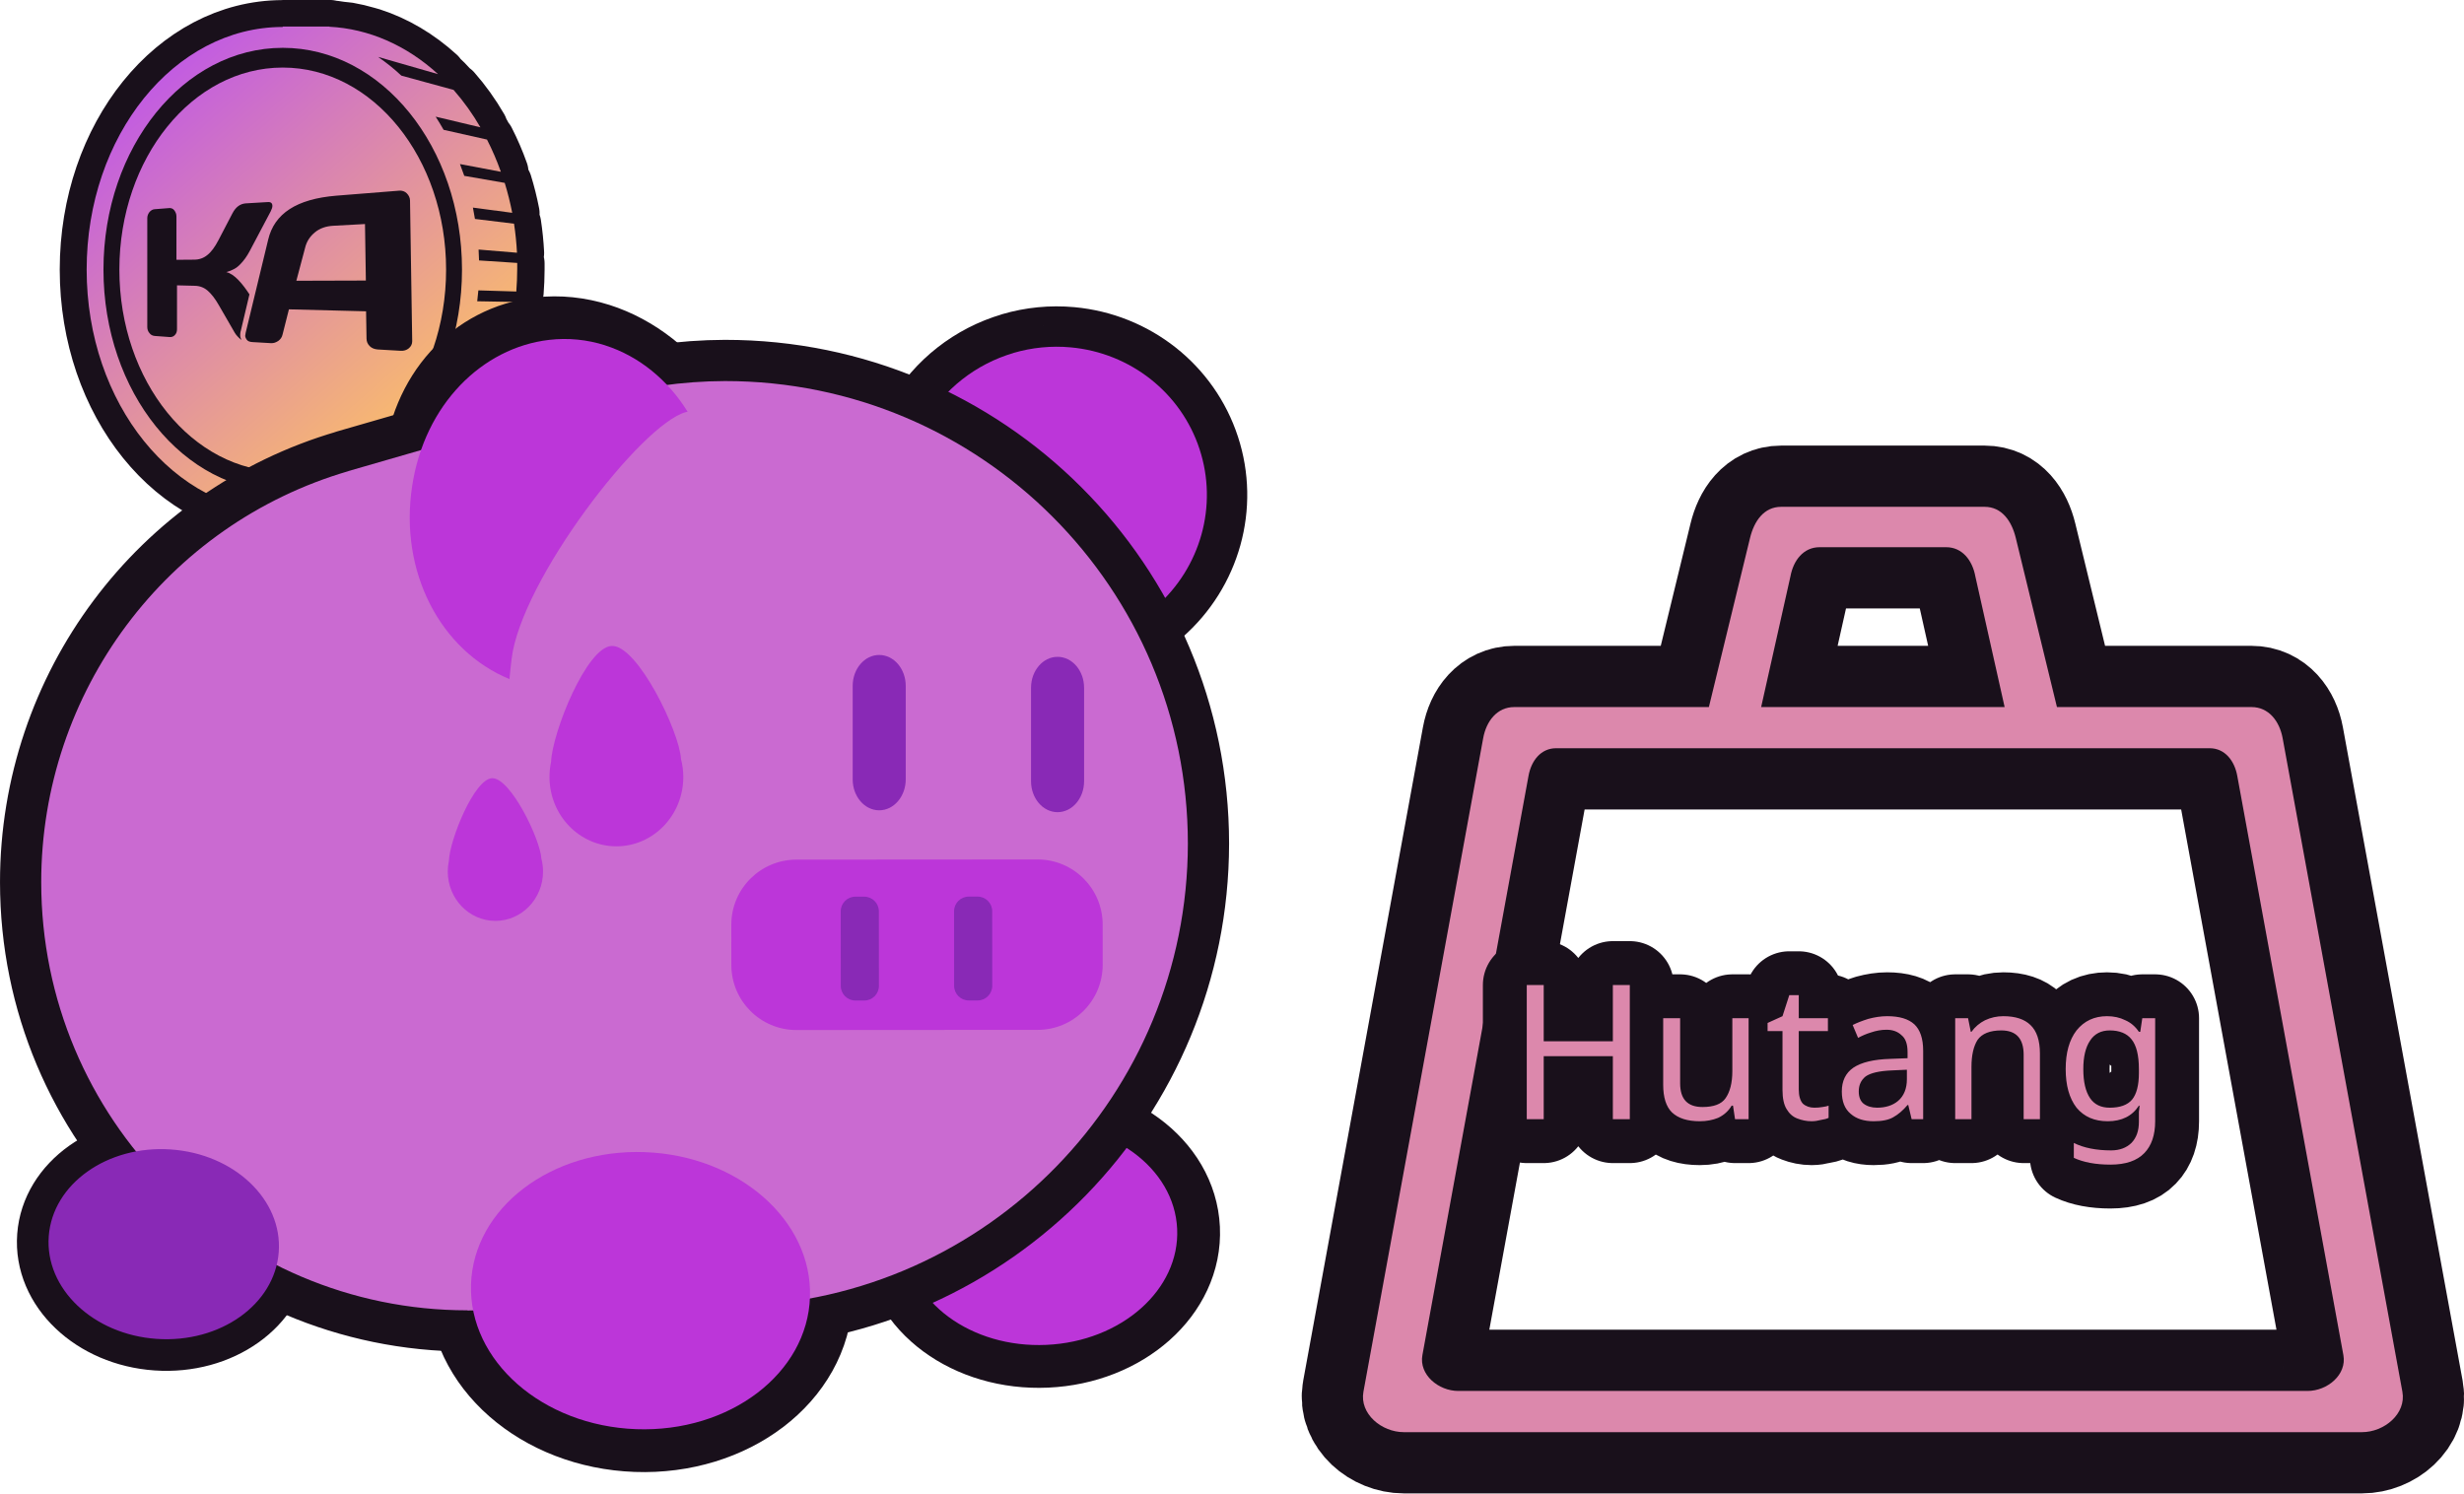
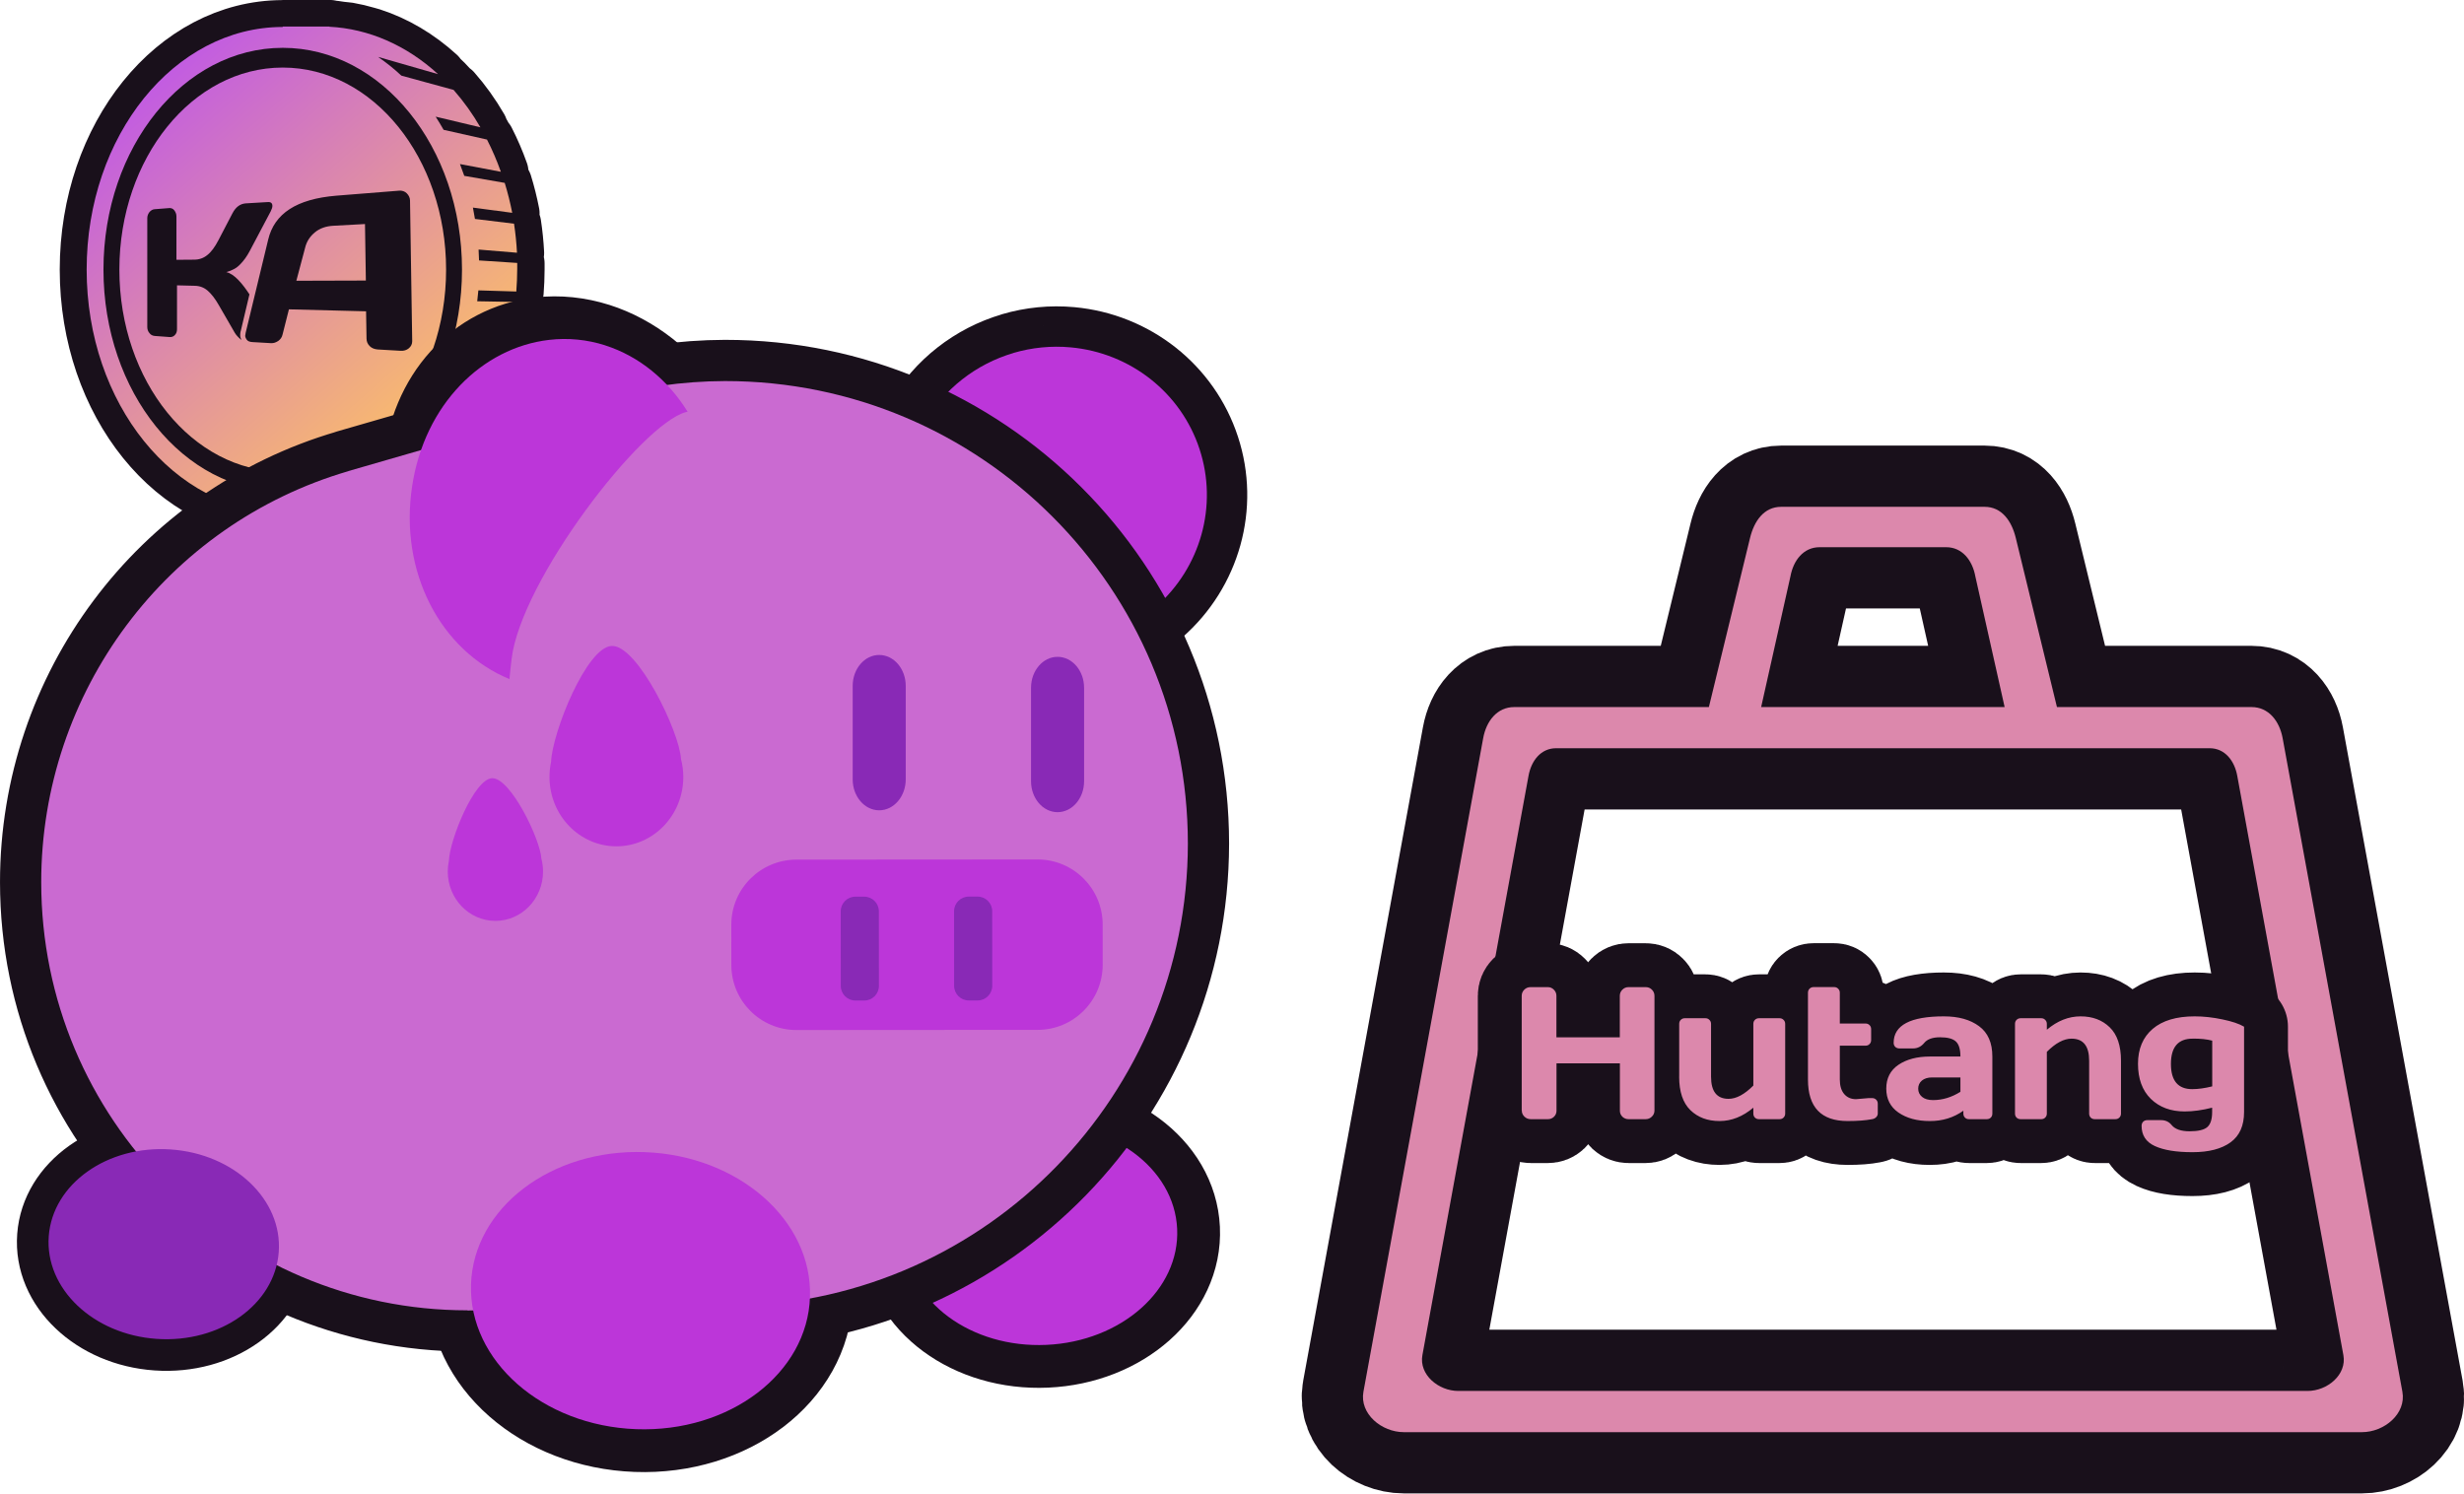
<svg xmlns="http://www.w3.org/2000/svg" xmlns:xlink="http://www.w3.org/1999/xlink" width="56.794mm" height="34.427mm" viewBox="0 0 56.794 34.427" version="1.1" id="svg1" xml:space="preserve">
  <defs id="defs1">
    <linearGradient id="linearGradient12">
      <stop style="stop-color:#b444ff;stop-opacity:1;" offset="0" id="stop12" />
      <stop style="stop-color:#ffc561;stop-opacity:1;" offset="1" id="stop13" />
    </linearGradient>
    <linearGradient xlink:href="#linearGradient12" id="linearGradient222" gradientUnits="userSpaceOnUse" x1="99.542" y1="34.102" x2="101.226" y2="36.008" />
  </defs>
  <style type="text/css" id="style1">


	.st0{fill-rule:evenodd;clip-rule:evenodd;}


</style>
  <g id="g222" transform="translate(-7.414276,-234.5787)">
    <g id="g539-1-3-0-5" transform="matrix(5.23701,0,0,5.227658,-512.5088,56.83272)" style="display:inline;fill:#00ff00;stroke-width:0.876">
      <path id="ellipse11-5-1-0-4" style="display:inline;fill:#19101b;fill-opacity:1;fill-rule:evenodd;stroke:#19101b;stroke-width:0.237;stroke-linejoin:round;stroke-dasharray:none;stroke-dashoffset:0;stroke-opacity:1;paint-order:stroke fill markers" d="m 100.522,34.12 a 0.863,1.07 0 0 0 -0.862,1.07 0.863,1.07 0 0 0 0.862,1.07 v 4.51e-4 h 0.205 v -0.001 a 0.863,1.07 0 0 0 0.088,-0.012 0.863,1.07 0 0 0 0.023,-0.003 0.863,1.07 0 0 0 0.312,-0.148 l -0.002,3.38e-4 a 0.863,1.07 0 0 0 0.074,-0.064 l 0.002,-3.39e-4 a 0.863,1.07 0 0 0 0.13,-0.157 l -0.002,2.25e-4 a 0.863,1.07 0 0 0 0.033,-0.052 l 0.002,-2.26e-4 a 0.863,1.07 0 0 0 0.069,-0.138 l -10e-4,1.12e-4 a 0.863,1.07 0 0 0 0.019,-0.049 l 0.002,-1.13e-4 a 0.863,1.07 0 0 0 0.04,-0.13 h -0.001 a 0.863,1.07 0 0 0 0.011,-0.046 h 0.002 a 0.863,1.07 0 0 0 0.02,-0.127 h -0.001 a 0.863,1.07 0 0 0 0.004,-0.045 h 0.002 a 0.863,1.07 0 0 0 0.004,-0.099 0.863,1.07 0 0 0 0,-0.027 l -0.002,-1.13e-4 a 0.863,1.07 0 0 0 -0.002,-0.046 l 0.002,2.25e-4 a 0.863,1.07 0 0 0 -0.013,-0.128 l -0.002,-3.38e-4 a 0.863,1.07 0 0 0 -0.008,-0.047 l 0.003,3.39e-4 a 0.863,1.07 0 0 0 -0.033,-0.132 l -0.003,-4.51e-4 a 0.863,1.07 0 0 0 0,-1.13e-4 0.863,1.07 0 0 0 -0.016,-0.05 l 0.003,4.51e-4 a 0.863,1.07 0 0 0 -0.061,-0.142 l -0.003,-5.64e-4 v -1.12e-4 a 0.863,1.07 0 0 0 -0.03,-0.054 l 0.003,6.77e-4 a 0.863,1.07 0 0 0 -0.118,-0.165 l -0.004,-10e-4 a 0.863,1.07 0 0 0 -0.068,-0.069 l 0.004,10e-4 a 0.863,1.07 0 0 0 -0.294,-0.174 0.863,1.07 0 0 0 -0.021,-0.006 0.863,1.07 0 0 0 -0.081,-0.019 0.863,1.07 0 0 0 -0.036,-0.004 0.863,1.07 0 0 0 -0.046,-0.006 v -0.001 h -0.036 -0.168 z" />
      <path id="circle39-2-9-6-2" style="display:inline;fill:url(#linearGradient222);fill-rule:evenodd;stroke:none;stroke-width:0.343;stroke-dasharray:none;stroke-dashoffset:0;stroke-opacity:1;paint-order:stroke fill markers" d="m 100.522,34.12 a 0.863,1.07 0 0 0 -0.862,1.07 0.863,1.07 0 0 0 0.862,1.07 v 5.17e-4 h 0.205 v -0.002 a 0.863,1.07 0 0 0 0.423,-0.162 l -0.229,0.043 a 0.863,1.07 0 0 0 0.095,-0.071 l 0.208,-0.037 a 0.863,1.07 0 0 0 0.13,-0.157 l -0.186,0.026 a 0.863,1.07 0 0 0 0.037,-0.055 l 0.182,-0.023 a 0.863,1.07 0 0 0 0.069,-0.138 l -0.174,0.015 a 0.863,1.07 0 0 0 0.021,-0.051 l 0.173,-0.012 a 0.863,1.07 0 0 0 0.04,-0.13 l -0.169,0.006 a 0.863,1.07 0 0 0 0.011,-0.049 l 0.169,-0.004 a 0.863,1.07 0 0 0 0.02,-0.127 l -0.168,-0.003 a 0.863,1.07 0 0 0 0.005,-0.048 l 0.167,0.005 a 0.863,1.07 0 0 0 0.004,-0.099 0.863,1.07 0 0 0 0,-0.027 l -0.168,-0.011 a 0.863,1.07 0 0 0 -0.002,-0.048 l 0.169,0.014 a 0.863,1.07 0 0 0 -0.013,-0.128 l -0.172,-0.021 a 0.863,1.07 0 0 0 -0.009,-0.05 l 0.173,0.023 a 0.863,1.07 0 0 0 -0.033,-0.132 l -0.178,-0.031 a 0.863,1.07 0 0 0 -0.019,-0.052 l 0.18,0.034 a 0.863,1.07 0 0 0 -0.061,-0.142 l -0.191,-0.043 a 0.863,1.07 0 0 0 -0.035,-0.058 l 0.197,0.047 a 0.863,1.07 0 0 0 -0.118,-0.165 l -0.23,-0.063 a 0.863,1.07 0 0 0 -5.1e-4,-5.17e-4 0.863,1.07 0 0 0 -0.102,-0.082 l 0.264,0.076 a 0.863,1.07 0 0 0 -0.478,-0.209 v -0.001 h -0.036 -0.168 z" />
      <path id="path5-7-8-1-0" style="display:inline;fill:#19101b;fill-opacity:1;stroke-width:0.004" d="m 101.071,34.854 -0.288,0.023 c -0.182,0.015 -0.284,0.082 -0.312,0.202 l -0.103,0.427 c -8e-4,0.004 -8.2e-4,0.008 -0.002,0.013 8e-5,0.005 0.002,0.011 0.007,0.018 0.005,0.007 0.013,0.01 0.025,0.011 l 0.086,0.005 c 0.012,6.74e-4 0.022,-0.003 0.033,-0.01 0.011,-0.008 0.017,-0.017 0.02,-0.03 l 0.029,-0.115 0.353,0.009 0.002,0.125 c 2.2e-4,0.014 0.005,0.025 0.015,0.035 0.009,0.009 0.022,0.014 0.037,0.015 l 0.104,0.006 c 0.015,8.52e-4 0.027,-0.003 0.037,-0.011 0.011,-0.009 0.016,-0.02 0.016,-0.033 l -0.01,-0.645 c -2.1e-4,-0.013 -0.006,-0.024 -0.015,-0.033 -0.009,-0.009 -0.021,-0.013 -0.035,-0.012 z m -1.119,0.085 c -0.009,5.73e-4 -0.017,0.005 -0.024,0.013 -0.006,0.008 -0.01,0.017 -0.01,0.028 v 0.499 c 0,0.01 0.003,0.02 0.01,0.028 0.006,0.008 0.014,0.012 0.024,0.013 l 0.068,0.005 c 0.009,7.03e-4 0.018,-0.002 0.024,-0.009 0.007,-0.007 0.01,-0.016 0.01,-0.027 v -0.201 l 0.081,0.002 c 0.023,4.45e-4 0.043,0.008 0.06,0.023 0.017,0.015 0.034,0.037 0.051,0.067 l 0.072,0.125 c 0.007,0.012 0.017,0.022 0.029,0.032 8.1e-4,6.5e-4 0.002,0.001 0.002,0.002 -0.003,-0.007 -0.006,-0.014 -0.006,-0.022 v -4.42e-4 -8.55e-4 c 2.6e-4,-0.006 5.8e-4,-0.012 0.002,-0.017 l 4.2e-4,2.6e-5 v -4.41e-4 l 0.04,-0.169 c -0.015,-0.023 -0.031,-0.045 -0.05,-0.065 -0.019,-0.02 -0.038,-0.033 -0.056,-0.037 0.026,-0.007 0.047,-0.018 0.063,-0.035 0.017,-0.017 0.032,-0.038 0.045,-0.063 l 0.095,-0.18 c 0.005,-0.01 0.008,-0.019 0.008,-0.025 0,-0.013 -0.007,-0.019 -0.021,-0.018 l -0.101,0.006 c -0.026,0.002 -0.046,0.017 -0.061,0.046 l -0.064,0.123 c -0.016,0.031 -0.033,0.054 -0.051,0.068 -0.017,0.014 -0.037,0.021 -0.06,0.021 l -0.081,6.14e-4 v -0.199 c 0,-0.011 -0.004,-0.02 -0.01,-0.028 -0.006,-0.008 -0.015,-0.011 -0.024,-0.01 z m 0.962,0.068 0.004,0.259 -0.318,9.36e-4 0.04,-0.151 c 0.007,-0.029 0.022,-0.052 0.045,-0.071 0.023,-0.019 0.051,-0.028 0.083,-0.03 z" transform="matrix(0.9620397,0,0,0.9620397,3.801749,1.310876)" />
      <path id="ellipse10-6-6-3-9" style="display:inline;fill:#19101b;fill-opacity:1;fill-rule:evenodd;stroke-width:0.622;stroke-dasharray:0.622, 0.622" d="m 100.523,34.212 a 0.789,0.978 0 0 0 -0.789,0.978 0.789,0.978 0 0 0 0.789,0.978 0.789,0.978 0 0 0 0.789,-0.978 0.789,0.978 0 0 0 -0.789,-0.978 z m 0,0.087 a 0.719,0.891 0 0 1 0.719,0.891 0.719,0.891 0 0 1 -0.719,0.891 0.719,0.891 0 0 1 -0.719,-0.891 0.719,0.891 0 0 1 0.719,-0.891 z" />
    </g>
    <path id="path27-8-8-73" style="display:inline;fill:none;fill-opacity:1;fill-rule:evenodd;stroke:#19101b;stroke-width:1.973;stroke-dasharray:none;stroke-opacity:1;paint-order:stroke fill markers" d="m 18.271,264.188 c -0.056,1.764 1.648,3.257 3.806,3.336 2.158,0.079 3.952,-1.287 4.007,-3.05 0.056,-1.764 -1.648,-3.257 -3.806,-3.336 -2.158,-0.079 -3.952,1.287 -4.007,3.05 z" />
    <path id="path75-9-7" style="display:inline;fill:none;fill-opacity:1;fill-rule:evenodd;stroke:#19101b;stroke-width:1.458;stroke-dasharray:none;stroke-opacity:1;paint-order:stroke fill markers" d="m 8.538,263.076 c -0.091,1.206 1.023,2.266 2.487,2.367 1.464,0.101 2.724,-0.794 2.814,-2 0.091,-1.206 -1.023,-2.266 -2.487,-2.367 -1.464,-0.101 -2.724,0.794 -2.814,2 z" />
    <path id="path77-3-2" style="display:inline;fill:none;fill-opacity:1;fill-rule:evenodd;stroke:#19101b;stroke-width:1.861;stroke-linecap:round;stroke-linejoin:round;stroke-dasharray:none;stroke-dashoffset:0;stroke-opacity:1;paint-order:stroke markers fill" d="m 99.144,143.747 c 0.433,-0.137 0.881,-0.184 1.318,-0.134 1.446,0.167 2.547,1.351 2.687,3.006 0.142,1.659 -0.726,3.284 -2.102,4.069 -0.006,-0.109 -0.015,-0.236 -0.026,-0.38 -0.127,-1.544 -2.786,-4.7 -3.919,-4.922 -0.015,-0.003 -0.029,-0.004 -0.043,-0.007 0.509,-0.777 1.249,-1.367 2.087,-1.633 z" transform="matrix(-1,0,0,1,120.3214,98.74707)" />
    <path id="path60-4-6" style="display:inline;fill:#bc36d9;fill-opacity:1;fill-rule:evenodd;stroke:#19101b;stroke-width:1.973;stroke-dasharray:none;stroke-opacity:1;paint-order:stroke fill markers" d="m 28.279,263.186 c 0.066,1.401 1.522,2.473 3.253,2.395 1.731,-0.078 3.081,-1.276 3.015,-2.677 -0.066,-1.401 -1.522,-2.473 -3.253,-2.395 -1.731,0.078 -3.081,1.276 -3.015,2.677 z" />
    <path id="path8-1-4-0" style="display:inline;fill:#bc36d9;fill-opacity:1;fill-rule:evenodd;stroke:#19101b;stroke-width:1.861;stroke-linecap:round;stroke-linejoin:round;stroke-dasharray:none;stroke-dashoffset:0;stroke-opacity:1;paint-order:stroke markers fill" d="m 30.773,242.715 a 3.433,3.486 77.323 0 1 1.319,-0.129 3.433,3.486 77.323 0 1 2.972,2.348 3.433,3.486 77.323 0 1 -1.012,3.639 c -0.027,-0.092 -0.061,-0.199 -0.1,-0.32 -0.425,-1.3 -3.789,-3.805 -5.169,-3.931 -0.019,-0.002 -0.037,-0.002 -0.055,-0.003 a 3.433,3.486 77.323 0 1 2.046,-1.603 z" />
    <path id="path30-6-1" style="display:inline;fill:#ca6ad1;fill-opacity:1;fill-rule:evenodd;stroke:#19101b;stroke-width:1.9;stroke-linecap:round;stroke-linejoin:round;stroke-dasharray:none;stroke-opacity:1;paint-order:stroke fill markers" d="m 24.13,243.363 c 5.89,-2.3e-4 10.664,4.774 10.664,10.664 -0.007,5.778 -4.61,10.511 -10.386,10.66 l -0.002,5.2e-4 -0.222,0.004 h -0.001 l -5.993,0.097 -5.2e-4,-0.004 h -10e-4 c -5.426,8e-5 -9.824,-4.418 -9.824,-9.869 -4e-5,-4.389 2.885,-8.251 7.081,-9.476 v -0.002 l 5.558,-1.606 h 5.2e-4 l 0.002,-5.2e-4 0.201,-0.051 -0.001,8e-4 c 0.951,-0.274 1.936,-0.415 2.925,-0.418 z" />
    <path id="path197-7" style="display:inline;fill:#bc36d9;fill-opacity:1;fill-rule:evenodd;stroke:none;stroke-width:1.473;stroke-linecap:round;stroke-linejoin:round;stroke-dasharray:none;stroke-opacity:1;paint-order:stroke fill markers" d="m 21.514,249.469 c -0.578,0.023 -1.369,1.987 -1.398,2.674 a 1.542,1.599 0 0 0 -0.036,0.346 1.542,1.599 0 0 0 1.542,1.599 1.542,1.599 0 0 0 1.542,-1.599 1.542,1.599 0 0 0 -0.053,-0.413 c -0.035,-0.632 -1.003,-2.631 -1.597,-2.607 z" />
    <g id="g25-18-0-6" style="display:inline;fill:#c44fd1;fill-opacity:1;stroke-width:0.874" transform="matrix(-4.74995,0.00320525,0.00320525,4.74995,474.059,67.42411)">
      <rect style="fill:#bc36d9;fill-opacity:1;fill-rule:evenodd;stroke-width:0.756;stroke-dasharray:0.756, 0.756" id="rect21-9-6-5" width="1.802" height="0.827" x="92.918" y="39.299" ry="0.316" />
      <rect style="fill:#8929b6;fill-opacity:1;fill-rule:evenodd;stroke-width:0.189;stroke-dasharray:0.189, 0.189" id="rect24-2-6-7" width="0.504" height="0.185" x="39.479" y="-93.639" ry="0.071" transform="rotate(90)" />
      <rect style="fill:#8929b6;fill-opacity:1;fill-rule:evenodd;stroke-width:0.189;stroke-dasharray:0.189, 0.189" id="rect25-7-1-5" width="0.504" height="0.185" x="39.479" y="-94.189" ry="0.071" transform="rotate(90)" />
    </g>
    <rect style="display:inline;fill:#8929b6;fill-opacity:1;fill-rule:evenodd;stroke-width:0.651;stroke-linecap:round;stroke-linejoin:round;paint-order:stroke fill markers" id="rect81-4" width="1.223" height="3.581" x="-32.402" y="249.72" ry="0.714" transform="scale(-1,1)" />
    <rect style="display:inline;fill:#8929b6;fill-opacity:1;fill-rule:evenodd;stroke-width:0.651;stroke-linecap:round;stroke-linejoin:round;paint-order:stroke fill markers" id="rect43-9-4-1" width="1.223" height="3.581" x="-28.291" y="249.677" ry="0.714" transform="scale(-1,1)" />
    <path id="ellipse21-6-2-3-2" style="display:inline;fill:#8929b6;fill-opacity:1;fill-rule:evenodd;stroke:none;stroke-width:1.458;stroke-dasharray:none;stroke-opacity:1;paint-order:stroke fill markers" d="m 8.538,263.076 c -0.091,1.206 1.023,2.266 2.487,2.367 1.464,0.101 2.724,-0.794 2.814,-2 0.091,-1.206 -1.023,-2.266 -2.487,-2.367 -1.464,-0.101 -2.724,0.794 -2.814,2 z" />
    <path id="path67-7-0" style="display:inline;fill:#bc36d9;fill-opacity:1;fill-rule:evenodd;stroke:none;stroke-width:1.973;stroke-dasharray:none;stroke-opacity:1;paint-order:stroke fill markers" d="m 18.271,264.188 c -0.056,1.764 1.648,3.257 3.806,3.336 2.158,0.079 3.952,-1.287 4.007,-3.05 0.056,-1.764 -1.648,-3.257 -3.806,-3.336 -2.158,-0.079 -3.952,1.287 -4.007,3.05 z" />
    <path id="path71-8-0" style="display:inline;fill:#bc36d9;fill-opacity:1;fill-rule:evenodd;stroke:none;stroke-width:1.861;stroke-linecap:round;stroke-linejoin:round;stroke-dasharray:none;stroke-dashoffset:0;stroke-opacity:1;paint-order:stroke markers fill" d="m 98.956,143.793 c 0.416,-0.133 0.856,-0.178 1.298,-0.126 1.54,0.181 2.869,1.488 3.154,3.374 0.301,1.981 -0.66,3.794 -2.244,4.445 -0.011,-0.131 -0.028,-0.284 -0.048,-0.456 -0.21,-1.813 -2.992,-5.429 -4.02,-5.699 -0.013,-0.004 -0.026,-0.005 -0.038,-0.008 0.449,-0.727 1.116,-1.279 1.898,-1.529 z" transform="matrix(-1,0,0,1,120.3214,98.74707)" />
    <path id="path223" style="display:inline;fill:#bc36d9;fill-opacity:1;fill-rule:evenodd;stroke:none;stroke-width:1.473;stroke-linecap:round;stroke-linejoin:round;stroke-dasharray:none;stroke-opacity:1;paint-order:stroke fill markers" d="m 18.756,252.518 c -0.411,0.017 -0.975,1.415 -0.995,1.904 a 1.098,1.139 0 0 0 -0.026,0.246 1.098,1.139 0 0 0 1.098,1.139 1.098,1.139 0 0 0 1.098,-1.139 1.098,1.139 0 0 0 -0.038,-0.294 c -0.025,-0.45 -0.714,-1.873 -1.137,-1.856 z" />
    <path id="path225" style="fill:#dc88ac;fill-rule:evenodd;stroke:#19101b;stroke-width:2.823;stroke-linecap:round;stroke-linejoin:round;stroke-dasharray:none;stroke-opacity:1;paint-order:stroke fill markers" d="m 48.469,246.262 c -0.398,0 -0.623,0.331 -0.717,0.717 l -0.949,3.899 h -4.485 c -0.398,0 -0.646,0.326 -0.717,0.717 l -2.76,15.065 c -0.093,0.508 0.416,0.933 0.932,0.933 h 22.082 c 0.517,0 1.026,-0.425 0.933,-0.933 l -2.76,-15.065 c -0.072,-0.391 -0.32,-0.717 -0.718,-0.717 h -4.484 l -0.949,-3.899 c -0.094,-0.386 -0.32,-0.717 -0.718,-0.717 z m 0.887,0.931 h 2.917 c 0.372,0 0.605,0.306 0.672,0.672 l 0.675,3.013 h -5.612 l 0.675,-3.013 c 0.067,-0.366 0.299,-0.672 0.672,-0.672 z m -6.073,4.634 h 15.063 c 0.352,0 0.573,0.29 0.636,0.636 l 2.446,13.354 c 0.083,0.45 -0.368,0.826 -0.826,0.826 H 41.027 c -0.458,0 -0.909,-0.376 -0.827,-0.826 l 2.446,-13.354 c 0.063,-0.347 0.283,-0.636 0.636,-0.636 z" />
-     <text xml:space="preserve" style="font-style:normal;font-variant:normal;font-weight:normal;font-stretch:normal;font-size:4.35px;font-family:'Days One';-inkscape-font-specification:'Days One';text-align:start;writing-mode:lr-tb;direction:ltr;text-anchor:start;fill:#dc88ac;fill-opacity:1;fill-rule:evenodd;stroke:#19101b;stroke-width:2.023;stroke-linecap:round;stroke-linejoin:round;stroke-dasharray:none;stroke-opacity:1;paint-order:stroke fill markers" x="42.185" y="260.379" id="text224">
-       <tspan id="tspan224" style="fill:#dc88ac;fill-opacity:1;stroke:#19101b;stroke-width:2.023;stroke-opacity:1" x="42.185" y="260.379">Hutang</tspan>
-     </text>
+     <path d="m 42.489,260.179 v -2.644 q 0,-0.083 0.059,-0.142 0.059,-0.059 0.147,-0.059 h 0.395 q 0.083,0 0.14,0.059 0.059,0.059 0.059,0.142 v 0.956 h 1.461 v -0.956 q 0,-0.083 0.059,-0.142 0.059,-0.059 0.142,-0.059 h 0.395 q 0.087,0 0.144,0.059 0.059,0.059 0.059,0.142 v 2.644 q 0,0.083 -0.062,0.142 -0.059,0.057 -0.142,0.057 H 44.953 q -0.083,0 -0.142,-0.055 -0.059,-0.057 -0.059,-0.14 v -1.092 h -1.461 v 1.092 q 0,0.083 -0.059,0.14 -0.057,0.055 -0.14,0.055 h -0.395 q -0.083,0 -0.144,-0.057 -0.062,-0.059 -0.062,-0.142 z m 3.63,-0.78 v -1.217 q 0,-0.057 0.036,-0.093 0.038,-0.038 0.093,-0.038 h 0.476 q 0.055,0 0.091,0.038 0.038,0.036 0.038,0.093 v 1.217 q 0,0.51 0.404,0.51 0.266,0 0.571,-0.306 v -1.421 q 0,-0.057 0.036,-0.093 0.038,-0.038 0.093,-0.038 h 0.474 q 0.057,0 0.093,0.038 0.038,0.036 0.038,0.093 v 2.067 q 0,0.055 -0.038,0.093 -0.036,0.036 -0.093,0.036 h -0.474 q -0.055,0 -0.093,-0.036 -0.036,-0.038 -0.036,-0.093 v -0.136 q -0.365,0.308 -0.78,0.308 -0.412,0 -0.671,-0.251 -0.259,-0.253 -0.259,-0.771 z m 4.076,0.518 0.291,-0.025 h 0.079 q 0.057,0 0.093,0.036 0.038,0.036 0.038,0.093 v 0.227 q 0,0.047 -0.038,0.085 -0.036,0.036 -0.093,0.045 -0.217,0.043 -0.565,0.043 -0.913,0 -0.913,-0.956 v -2.001 q 0,-0.057 0.036,-0.093 0.038,-0.038 0.093,-0.038 h 0.476 q 0.055,0 0.091,0.038 0.038,0.036 0.038,0.093 v 0.709 h 0.593 q 0.055,0 0.091,0.036 0.038,0.036 0.038,0.093 v 0.253 q 0,0.057 -0.038,0.093 -0.036,0.036 -0.091,0.036 h -0.593 v 0.78 q 0,0.217 0.102,0.336 0.102,0.117 0.272,0.117 z m 0.977,0.308 q -0.28,-0.195 -0.28,-0.552 0,-0.357 0.28,-0.548 0.283,-0.191 0.726,-0.191 h 0.703 q 0,-0.249 -0.104,-0.346 -0.104,-0.098 -0.365,-0.098 -0.259,0 -0.365,0.13 -0.104,0.127 -0.257,0.127 h -0.316 q -0.057,0 -0.096,-0.036 -0.036,-0.038 -0.036,-0.093 0,-0.61 1.158,-0.61 0.506,0 0.811,0.227 0.306,0.225 0.306,0.699 v 1.315 q 0,0.057 -0.036,0.093 -0.036,0.036 -0.093,0.036 h -0.41 q -0.057,0 -0.093,-0.036 -0.036,-0.038 -0.036,-0.093 v -0.066 q -0.336,0.24 -0.775,0.238 -0.438,0 -0.72,-0.195 z m 0.777,-0.809 q -0.149,0 -0.236,0.072 -0.085,0.072 -0.085,0.187 0,0.115 0.089,0.189 0.089,0.074 0.253,0.074 0.327,0 0.631,-0.191 v -0.331 z m 1.91,0.833 v -2.067 q 0,-0.057 0.036,-0.093 0.038,-0.038 0.093,-0.038 h 0.476 q 0.055,0 0.091,0.038 0.038,0.036 0.038,0.093 v 0.134 q 0.365,-0.308 0.777,-0.308 0.414,0 0.673,0.253 0.259,0.251 0.259,0.769 v 1.219 q 0,0.055 -0.038,0.093 -0.036,0.036 -0.093,0.036 h -0.474 q -0.055,0 -0.093,-0.036 -0.036,-0.038 -0.036,-0.093 v -1.219 q 0,-0.508 -0.406,-0.508 -0.266,0 -0.569,0.304 v 1.423 q 0,0.055 -0.038,0.093 -0.036,0.036 -0.091,0.036 h -0.476 q -0.055,0 -0.093,-0.036 -0.036,-0.038 -0.036,-0.093 z m 3.91,-0.049 q -0.482,0 -0.78,-0.291 -0.295,-0.291 -0.295,-0.807 0,-0.516 0.338,-0.805 0.338,-0.289 0.969,-0.289 0.308,0 0.639,0.07 0.331,0.068 0.499,0.168 v 1.967 q 0,0.474 -0.312,0.699 -0.312,0.227 -0.877,0.227 -0.563,0 -0.869,-0.142 -0.304,-0.14 -0.304,-0.465 0,-0.057 0.036,-0.096 0.038,-0.036 0.096,-0.036 h 0.316 q 0.153,0 0.244,0.113 0.117,0.144 0.414,0.144 0.299,0 0.41,-0.098 0.11,-0.098 0.11,-0.346 v -0.1 q -0.34,0.087 -0.635,0.087 z m 0.187,-1.678 q -0.503,-0.002 -0.503,0.582 0,0.582 0.491,0.582 0.204,0 0.461,-0.064 v -1.054 q -0.183,-0.049 -0.448,-0.047 z" id="text224" style="font-size:4.35px;font-family:'Days One';-inkscape-font-specification:'Days One';fill:#dc88ac;fill-rule:evenodd;stroke:#19101b;stroke-width:2.023;stroke-linecap:round;stroke-linejoin:round;paint-order:stroke fill markers" aria-label="Hutang" />
  </g>
</svg>
